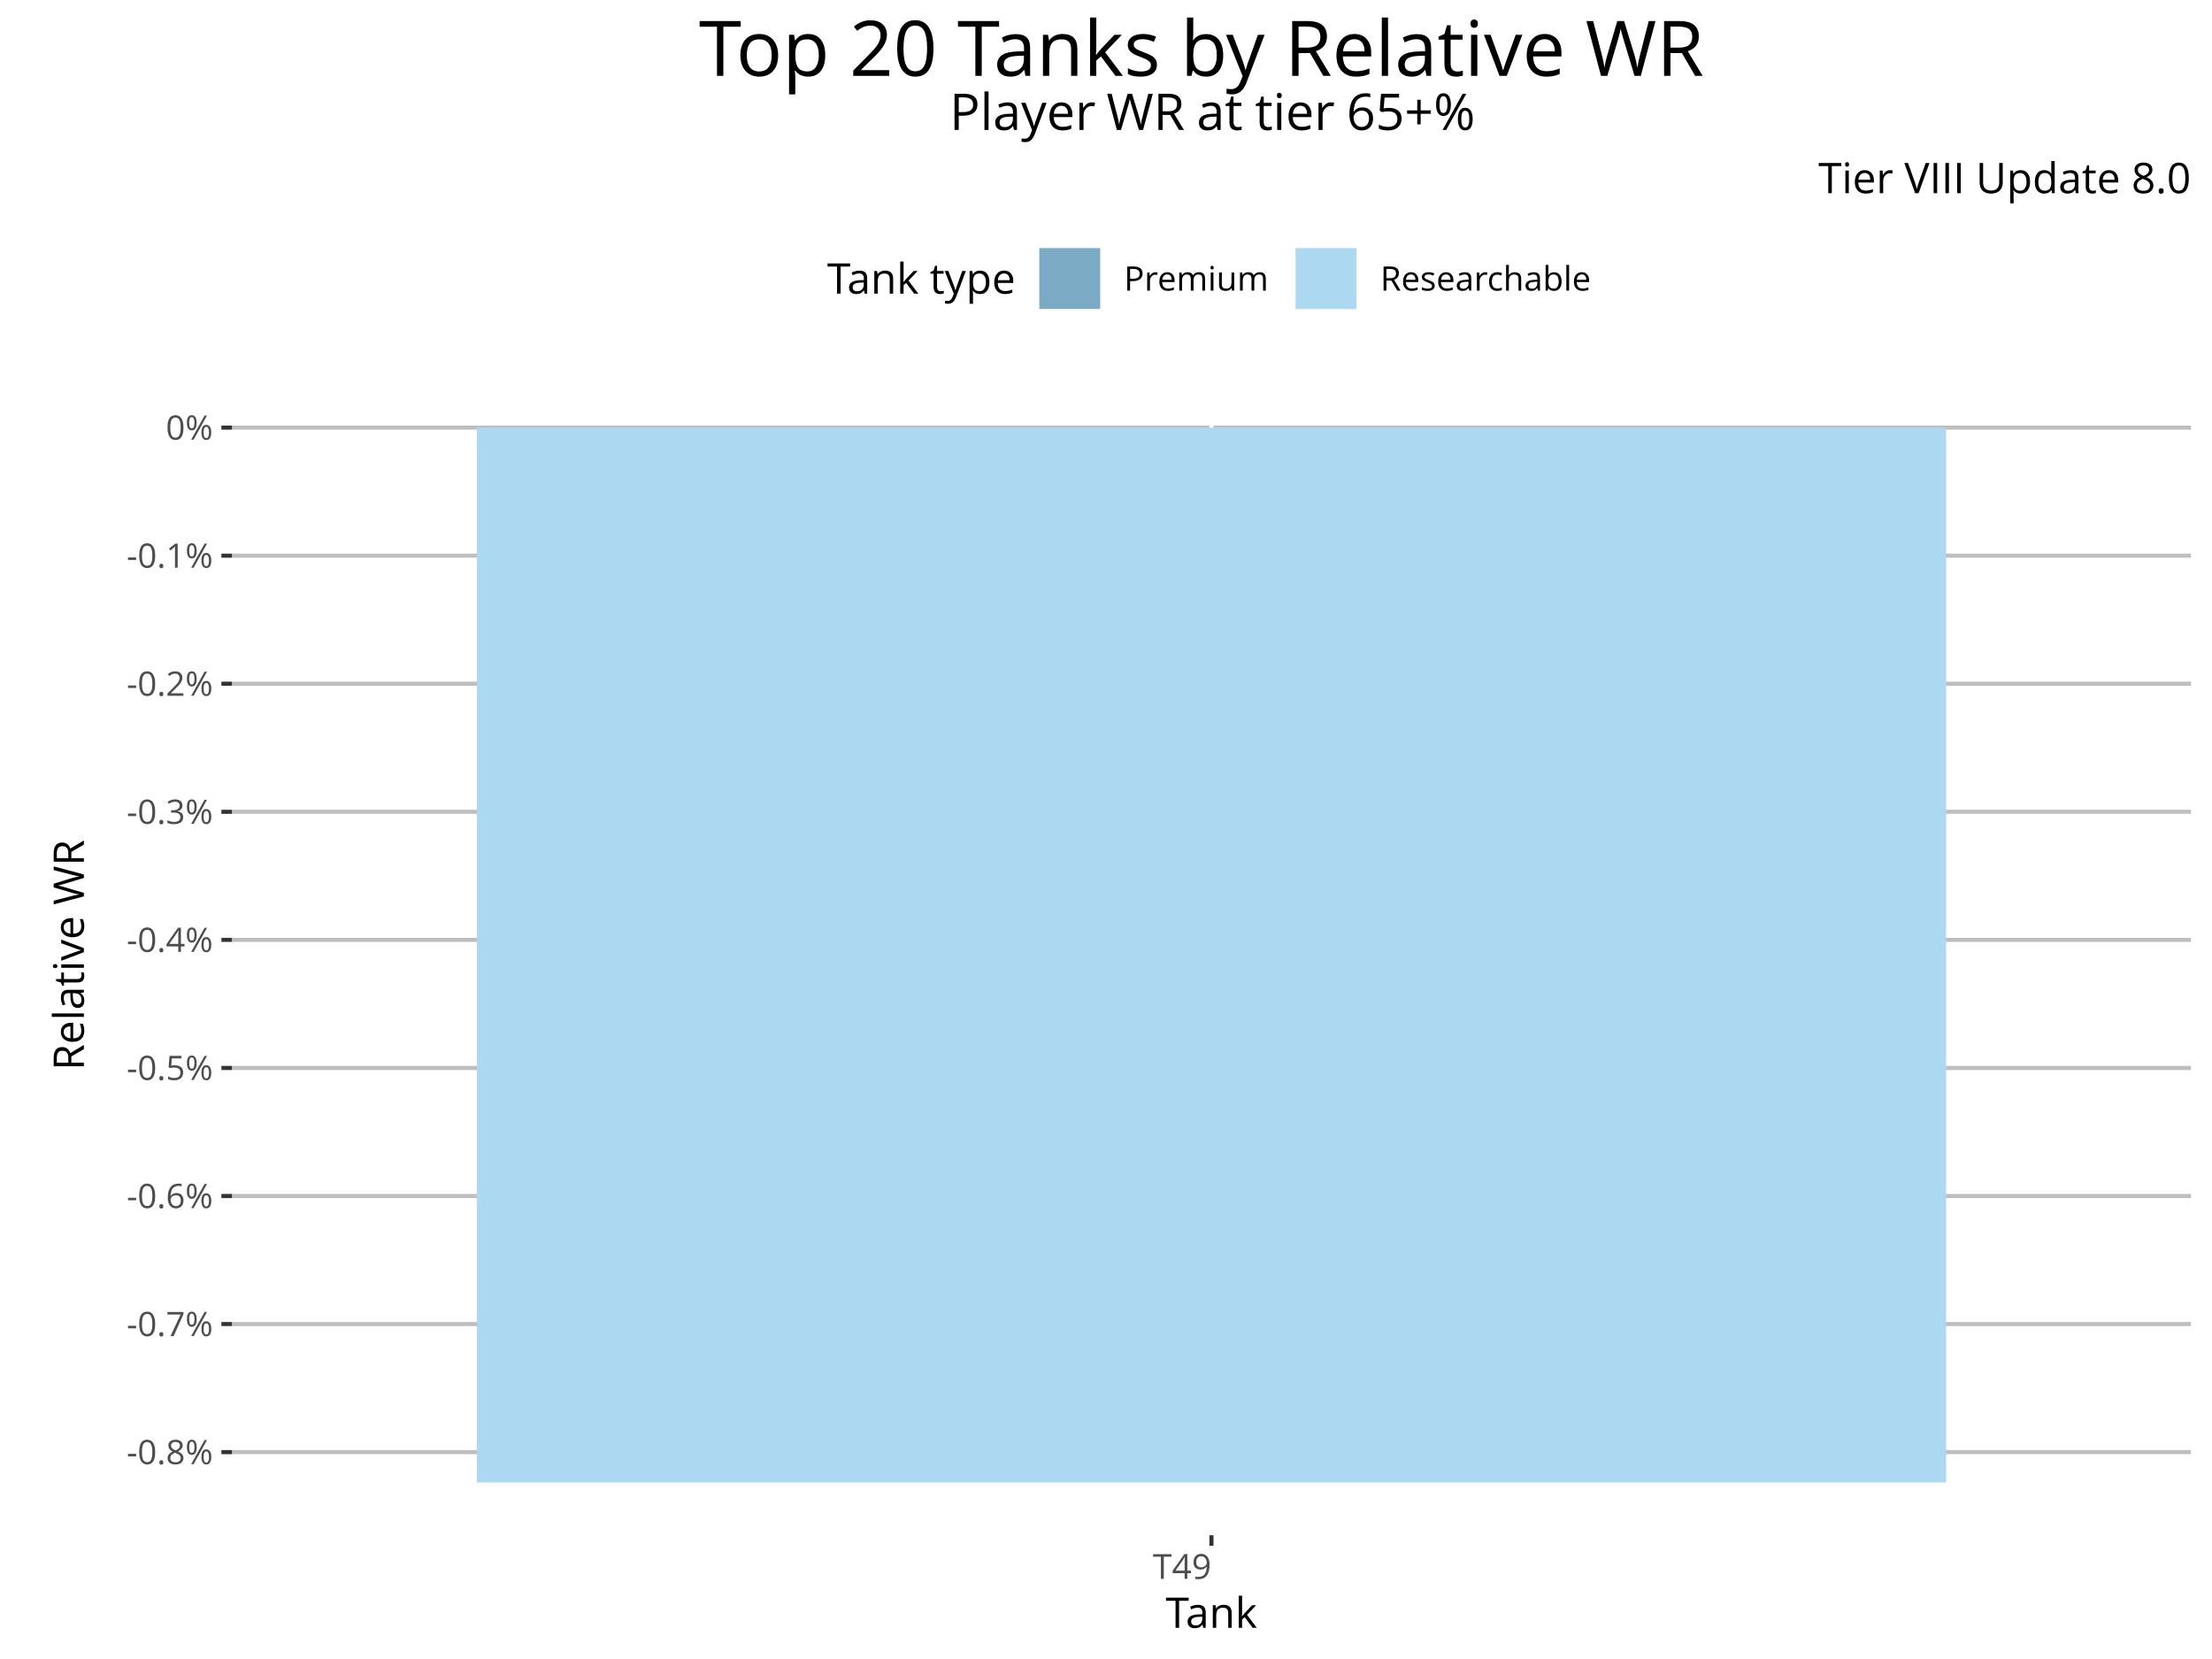
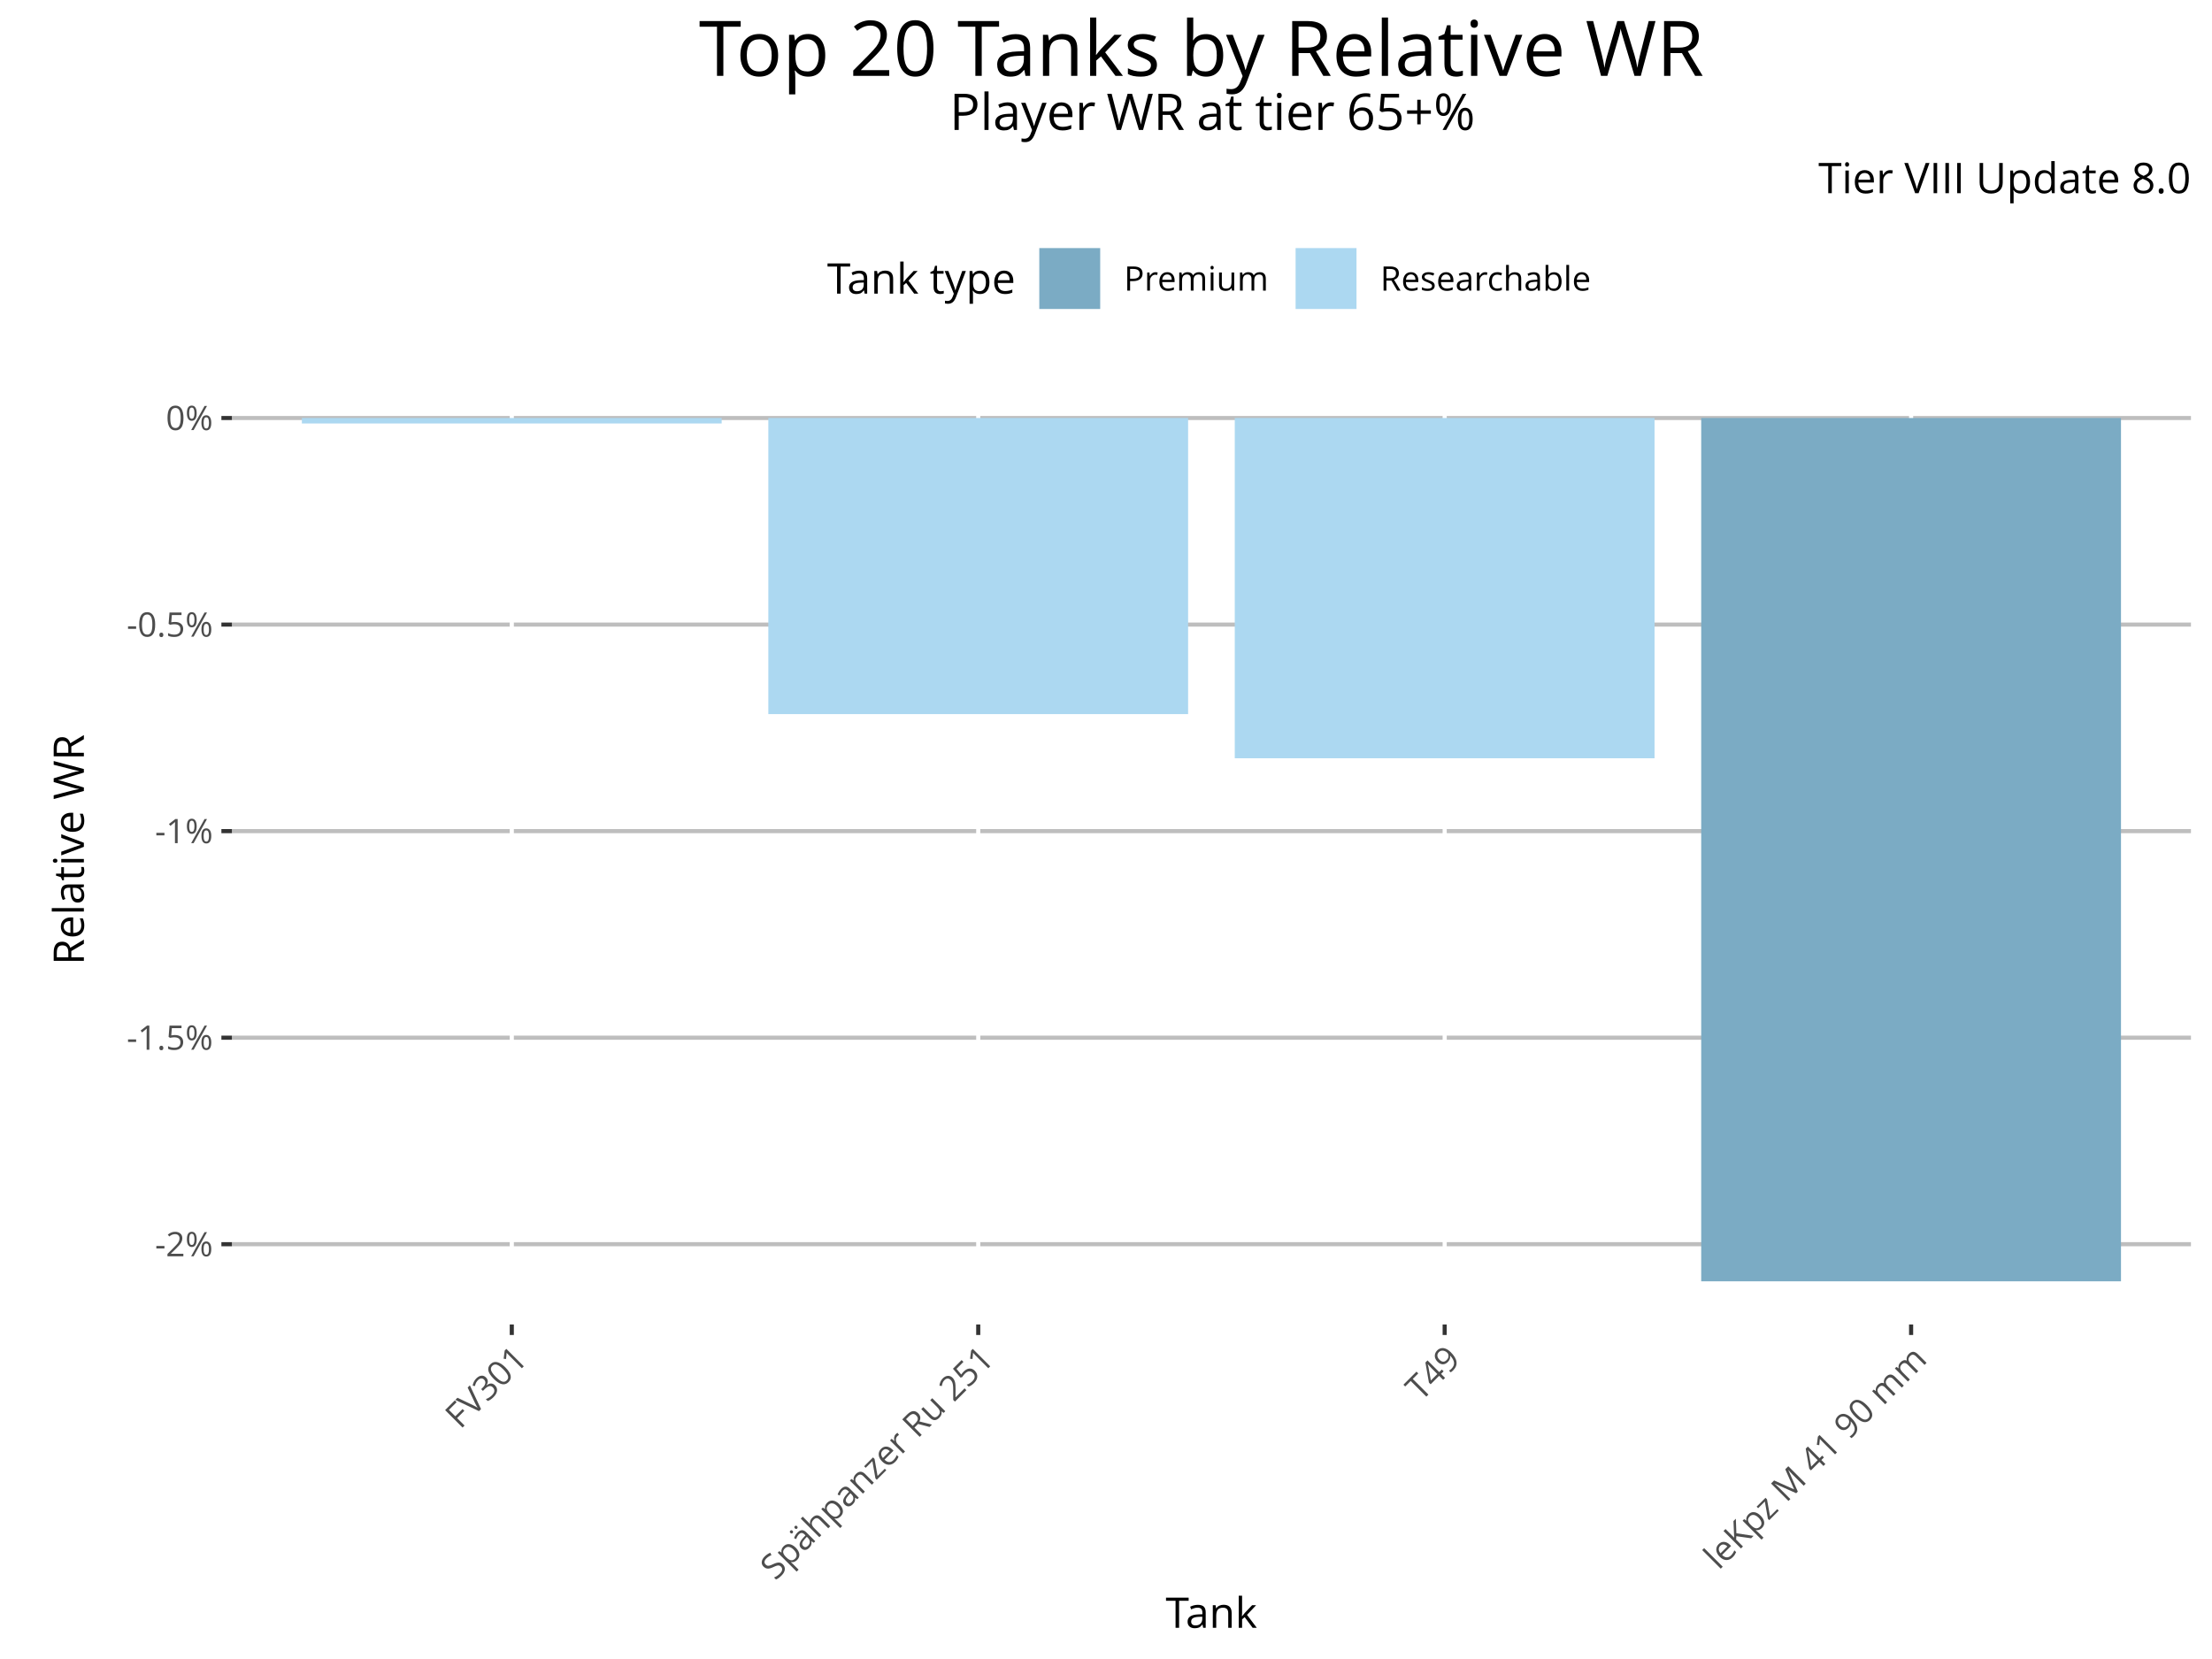
<svg xmlns="http://www.w3.org/2000/svg" class="svglite" width="576.00pt" height="432.00pt" viewBox="0 0 576.00 432.00">
  <defs>
    <style type="text/css">
    .svglite line, .svglite polyline, .svglite polygon, .svglite path, .svglite rect, .svglite circle {
      fill: none;
      stroke: #000000;
      stroke-linecap: round;
      stroke-linejoin: round;
      stroke-miterlimit: 10.00;
    }
  </style>
  </defs>
  <rect width="100%" height="100%" style="stroke: none; fill: #FFFFFF;" />
  <defs>
    <clipPath id="cpMC4wMHw1NzYuMDB8MC4wMHw0MzIuMDA=">
      <rect x="0.00" y="0.00" width="576.00" height="432.00" />
    </clipPath>
  </defs>
  <g clip-path="url(#cpMC4wMHw1NzYuMDB8MC4wMHw0MzIuMDA=)">
    <rect x="0.00" y="0" width="576.00" height="432.00" style="stroke-width: 1.07; stroke: #FFFFFF; fill: #FFFFFF;" />
  </g>
  <defs>
-     <clipPath id="cpNjAuMzl8NTcwLjUyfDk3LjYxfDM5OS43Nw==">
-       <rect x="60.39" y="97.61" width="510.13" height="302.16" />
+     <clipPath id="cpNjAuMzl8NTcwLjUyfDk3LjYxfDM0NC44OQ==">
+       <rect x="60.39" y="97.61" width="510.13" height="247.28" />
    </clipPath>
  </defs>
-   <g clip-path="url(#cpNjAuMzl8NTcwLjUyfDk3LjYxfDM5OS43Nw==)">
-     <rect x="60.39" y="97.61" width="510.13" height="302.16" style="stroke-width: 1.07; stroke: none;" />
-     <polyline points="60.39,394.81 570.52,394.81 " style="stroke-width: 0.53; stroke: #FFFFFF; stroke-linecap: butt;" />
-     <polyline points="60.39,361.46 570.52,361.46 " style="stroke-width: 0.53; stroke: #FFFFFF; stroke-linecap: butt;" />
-     <polyline points="60.39,328.11 570.52,328.11 " style="stroke-width: 0.53; stroke: #FFFFFF; stroke-linecap: butt;" />
-     <polyline points="60.39,294.76 570.52,294.76 " style="stroke-width: 0.53; stroke: #FFFFFF; stroke-linecap: butt;" />
-     <polyline points="60.39,261.41 570.52,261.41 " style="stroke-width: 0.53; stroke: #FFFFFF; stroke-linecap: butt;" />
-     <polyline points="60.39,228.07 570.52,228.07 " style="stroke-width: 0.53; stroke: #FFFFFF; stroke-linecap: butt;" />
-     <polyline points="60.39,194.72 570.52,194.72 " style="stroke-width: 0.53; stroke: #FFFFFF; stroke-linecap: butt;" />
-     <polyline points="60.39,161.37 570.52,161.37 " style="stroke-width: 0.53; stroke: #FFFFFF; stroke-linecap: butt;" />
-     <polyline points="60.39,128.02 570.52,128.02 " style="stroke-width: 0.53; stroke: #FFFFFF; stroke-linecap: butt;" />
-     <polyline points="60.39,378.13 570.52,378.13 " style="stroke-width: 1.07; stroke: #BEBEBE; stroke-linecap: butt;" />
-     <polyline points="60.39,344.78 570.52,344.78 " style="stroke-width: 1.07; stroke: #BEBEBE; stroke-linecap: butt;" />
-     <polyline points="60.39,311.44 570.52,311.44 " style="stroke-width: 1.07; stroke: #BEBEBE; stroke-linecap: butt;" />
-     <polyline points="60.39,278.09 570.52,278.09 " style="stroke-width: 1.07; stroke: #BEBEBE; stroke-linecap: butt;" />
-     <polyline points="60.39,244.74 570.52,244.74 " style="stroke-width: 1.07; stroke: #BEBEBE; stroke-linecap: butt;" />
-     <polyline points="60.39,211.39 570.52,211.39 " style="stroke-width: 1.07; stroke: #BEBEBE; stroke-linecap: butt;" />
-     <polyline points="60.39,178.04 570.52,178.04 " style="stroke-width: 1.07; stroke: #BEBEBE; stroke-linecap: butt;" />
-     <polyline points="60.39,144.70 570.52,144.70 " style="stroke-width: 1.07; stroke: #BEBEBE; stroke-linecap: butt;" />
-     <polyline points="60.39,111.35 570.52,111.35 " style="stroke-width: 1.07; stroke: #BEBEBE; stroke-linecap: butt;" />
-     <polyline points="315.46,399.77 315.46,97.61 " style="stroke-width: 1.07; stroke: #FFFFFF; stroke-linecap: butt;" />
-     <rect x="124.16" y="111.35" width="382.60" height="274.69" style="stroke-width: 1.07; stroke: none; stroke-linecap: square; stroke-linejoin: miter; fill: #ACD8F1;" />
+   <g clip-path="url(#cpNjAuMzl8NTcwLjUyfDk3LjYxfDM0NC44OQ==)">
+     <rect x="60.39" y="97.61" width="510.13" height="247.28" style="stroke-width: 1.07; stroke: none;" />
+     <polyline points="60.39,297.10 570.52,297.10 " style="stroke-width: 0.53; stroke: #FFFFFF; stroke-linecap: butt;" />
+     <polyline points="60.39,243.31 570.52,243.31 " style="stroke-width: 0.53; stroke: #FFFFFF; stroke-linecap: butt;" />
+     <polyline points="60.39,189.53 570.52,189.53 " style="stroke-width: 0.53; stroke: #FFFFFF; stroke-linecap: butt;" />
+     <polyline points="60.39,135.75 570.52,135.75 " style="stroke-width: 0.53; stroke: #FFFFFF; stroke-linecap: butt;" />
+     <polyline points="60.39,323.99 570.52,323.99 " style="stroke-width: 1.07; stroke: #BEBEBE; stroke-linecap: butt;" />
+     <polyline points="60.39,270.21 570.52,270.21 " style="stroke-width: 1.07; stroke: #BEBEBE; stroke-linecap: butt;" />
+     <polyline points="60.39,216.42 570.52,216.42 " style="stroke-width: 1.07; stroke: #BEBEBE; stroke-linecap: butt;" />
+     <polyline points="60.39,162.64 570.52,162.64 " style="stroke-width: 1.07; stroke: #BEBEBE; stroke-linecap: butt;" />
+     <polyline points="60.39,108.85 570.52,108.85 " style="stroke-width: 1.07; stroke: #BEBEBE; stroke-linecap: butt;" />
+     <polyline points="133.27,344.89 133.27,97.61 " style="stroke-width: 1.07; stroke: #FFFFFF; stroke-linecap: butt;" />
+     <polyline points="254.73,344.89 254.73,97.61 " style="stroke-width: 1.07; stroke: #FFFFFF; stroke-linecap: butt;" />
+     <polyline points="376.19,344.89 376.19,97.61 " style="stroke-width: 1.07; stroke: #FFFFFF; stroke-linecap: butt;" />
+     <polyline points="497.65,344.89 497.65,97.61 " style="stroke-width: 1.07; stroke: #FFFFFF; stroke-linecap: butt;" />
+     <rect x="78.61" y="108.85" width="109.31" height="1.42" style="stroke-width: 1.07; stroke: none; stroke-linecap: square; stroke-linejoin: miter; fill: #ACD8F1;" />
+     <rect x="200.07" y="108.85" width="109.31" height="77.10" style="stroke-width: 1.07; stroke: none; stroke-linecap: square; stroke-linejoin: miter; fill: #ACD8F1;" />
+     <rect x="321.53" y="108.85" width="109.31" height="88.60" style="stroke-width: 1.07; stroke: none; stroke-linecap: square; stroke-linejoin: miter; fill: #ACD8F1;" />
+     <rect x="442.99" y="108.85" width="109.31" height="224.80" style="stroke-width: 1.07; stroke: none; stroke-linecap: square; stroke-linejoin: miter; fill: #7BABC4;" />
  </g>
  <g clip-path="url(#cpMC4wMHw1NzYuMDB8MC4wMHw0MzIuMDA=)">
-     <text x="55.46" y="381.27" text-anchor="end" style="font-size: 8.80px; fill: #4D4D4D; font-family: Open Sans;" textLength="22.48px" lengthAdjust="spacingAndGlyphs">-0.8%</text>
-     <text x="55.46" y="347.92" text-anchor="end" style="font-size: 8.80px; fill: #4D4D4D; font-family: Open Sans;" textLength="22.48px" lengthAdjust="spacingAndGlyphs">-0.7%</text>
-     <text x="55.46" y="314.58" text-anchor="end" style="font-size: 8.80px; fill: #4D4D4D; font-family: Open Sans;" textLength="22.48px" lengthAdjust="spacingAndGlyphs">-0.6%</text>
-     <text x="55.46" y="281.23" text-anchor="end" style="font-size: 8.80px; fill: #4D4D4D; font-family: Open Sans;" textLength="22.48px" lengthAdjust="spacingAndGlyphs">-0.5%</text>
-     <text x="55.46" y="247.88" text-anchor="end" style="font-size: 8.80px; fill: #4D4D4D; font-family: Open Sans;" textLength="22.48px" lengthAdjust="spacingAndGlyphs">-0.4%</text>
-     <text x="55.46" y="214.53" text-anchor="end" style="font-size: 8.80px; fill: #4D4D4D; font-family: Open Sans;" textLength="22.48px" lengthAdjust="spacingAndGlyphs">-0.3%</text>
-     <text x="55.46" y="181.18" text-anchor="end" style="font-size: 8.80px; fill: #4D4D4D; font-family: Open Sans;" textLength="22.48px" lengthAdjust="spacingAndGlyphs">-0.2%</text>
-     <text x="55.46" y="147.84" text-anchor="end" style="font-size: 8.80px; fill: #4D4D4D; font-family: Open Sans;" textLength="22.48px" lengthAdjust="spacingAndGlyphs">-0.1%</text>
-     <text x="55.46" y="114.49" text-anchor="end" style="font-size: 8.80px; fill: #4D4D4D; font-family: Open Sans;" textLength="12.28px" lengthAdjust="spacingAndGlyphs">0%</text>
-     <polyline points="57.65,378.13 60.39,378.13 " style="stroke-width: 1.07; stroke: #333333; stroke-linecap: butt;" />
-     <polyline points="57.65,344.78 60.39,344.78 " style="stroke-width: 1.07; stroke: #333333; stroke-linecap: butt;" />
-     <polyline points="57.65,311.44 60.39,311.44 " style="stroke-width: 1.07; stroke: #333333; stroke-linecap: butt;" />
-     <polyline points="57.65,278.09 60.39,278.09 " style="stroke-width: 1.07; stroke: #333333; stroke-linecap: butt;" />
-     <polyline points="57.65,244.74 60.39,244.74 " style="stroke-width: 1.07; stroke: #333333; stroke-linecap: butt;" />
-     <polyline points="57.65,211.39 60.39,211.39 " style="stroke-width: 1.07; stroke: #333333; stroke-linecap: butt;" />
-     <polyline points="57.65,178.04 60.39,178.04 " style="stroke-width: 1.07; stroke: #333333; stroke-linecap: butt;" />
-     <polyline points="57.65,144.70 60.39,144.70 " style="stroke-width: 1.07; stroke: #333333; stroke-linecap: butt;" />
-     <polyline points="57.65,111.35 60.39,111.35 " style="stroke-width: 1.07; stroke: #333333; stroke-linecap: butt;" />
-     <polyline points="315.46,402.51 315.46,399.77 " style="stroke-width: 1.07; stroke: #333333; stroke-linecap: butt;" />
-     <text x="315.46" y="411.13" text-anchor="end" style="font-size: 9.00px; fill: #4D4D4D; font-family: Open Sans;" textLength="15.28px" lengthAdjust="spacingAndGlyphs">T49</text>
+     <text x="55.46" y="327.13" text-anchor="end" style="font-size: 8.80px; fill: #4D4D4D; font-family: Open Sans;" textLength="15.11px" lengthAdjust="spacingAndGlyphs">-2%</text>
+     <text x="55.46" y="273.35" text-anchor="end" style="font-size: 8.80px; fill: #4D4D4D; font-family: Open Sans;" textLength="22.48px" lengthAdjust="spacingAndGlyphs">-1.5%</text>
+     <text x="55.46" y="219.56" text-anchor="end" style="font-size: 8.80px; fill: #4D4D4D; font-family: Open Sans;" textLength="15.11px" lengthAdjust="spacingAndGlyphs">-1%</text>
+     <text x="55.46" y="165.78" text-anchor="end" style="font-size: 8.80px; fill: #4D4D4D; font-family: Open Sans;" textLength="22.48px" lengthAdjust="spacingAndGlyphs">-0.5%</text>
+     <text x="55.46" y="111.99" text-anchor="end" style="font-size: 8.80px; fill: #4D4D4D; font-family: Open Sans;" textLength="12.28px" lengthAdjust="spacingAndGlyphs">0%</text>
+     <polyline points="57.65,323.99 60.39,323.99 " style="stroke-width: 1.07; stroke: #333333; stroke-linecap: butt;" />
+     <polyline points="57.65,270.21 60.39,270.21 " style="stroke-width: 1.07; stroke: #333333; stroke-linecap: butt;" />
+     <polyline points="57.65,216.42 60.39,216.42 " style="stroke-width: 1.07; stroke: #333333; stroke-linecap: butt;" />
+     <polyline points="57.65,162.64 60.39,162.64 " style="stroke-width: 1.07; stroke: #333333; stroke-linecap: butt;" />
+     <polyline points="57.65,108.85 60.39,108.85 " style="stroke-width: 1.07; stroke: #333333; stroke-linecap: butt;" />
+     <polyline points="133.27,347.63 133.27,344.89 " style="stroke-width: 1.07; stroke: #333333; stroke-linecap: butt;" />
+     <polyline points="254.73,347.63 254.73,344.89 " style="stroke-width: 1.07; stroke: #333333; stroke-linecap: butt;" />
+     <polyline points="376.19,347.63 376.19,344.89 " style="stroke-width: 1.07; stroke: #333333; stroke-linecap: butt;" />
+     <polyline points="497.65,347.63 497.65,344.89 " style="stroke-width: 1.07; stroke: #333333; stroke-linecap: butt;" />
+     <text transform="translate(137.81,354.37) rotate(-45)" text-anchor="end" style="font-size: 9.00px; fill: #4D4D4D; font-family: Open Sans;" textLength="25.44px" lengthAdjust="spacingAndGlyphs">FV301</text>
+     <text transform="translate(259.27,354.37) rotate(-45)" text-anchor="end" style="font-size: 9.00px; fill: #4D4D4D; font-family: Open Sans;" textLength="81.17px" lengthAdjust="spacingAndGlyphs">Spähpanzer Ru 251</text>
+     <text transform="translate(380.73,354.37) rotate(-45)" text-anchor="end" style="font-size: 9.00px; fill: #4D4D4D; font-family: Open Sans;" textLength="15.28px" lengthAdjust="spacingAndGlyphs">T49</text>
+     <text transform="translate(502.19,354.37) rotate(-45)" text-anchor="end" style="font-size: 9.00px; fill: #4D4D4D; font-family: Open Sans;" textLength="77.31px" lengthAdjust="spacingAndGlyphs">leKpz M 41 90 mm</text>
    <text x="315.46" y="423.88" text-anchor="middle" style="font-size: 11.00px; font-family: Open Sans;" textLength="23.85px" lengthAdjust="spacingAndGlyphs">Tank</text>
-     <text transform="translate(21.84,248.69) rotate(-90)" text-anchor="middle" style="font-size: 11.00px; font-family: Open Sans;" textLength="60.07px" lengthAdjust="spacingAndGlyphs">Relative WR</text>
+     <text transform="translate(21.84,221.25) rotate(-90)" text-anchor="middle" style="font-size: 11.00px; font-family: Open Sans;" textLength="60.07px" lengthAdjust="spacingAndGlyphs">Relative WR</text>
    <rect x="209.91" y="58.42" width="211.09" height="28.24" style="stroke-width: 1.07; stroke: none; fill: #FFFFFF;" />
    <text x="215.39" y="76.46" style="font-size: 11.00px; font-family: Open Sans;" textLength="49.05px" lengthAdjust="spacingAndGlyphs">Tank type</text>
    <rect x="269.92" y="63.90" width="17.28" height="17.28" style="stroke-width: 1.07; stroke: none;" />
    <rect x="270.63" y="64.60" width="15.86" height="15.86" style="stroke-width: 1.07; stroke: none; stroke-linecap: square; stroke-linejoin: miter; fill: #7BABC4;" />
    <rect x="336.66" y="63.90" width="17.28" height="17.28" style="stroke-width: 1.07; stroke: none;" />
    <rect x="337.37" y="64.60" width="15.86" height="15.86" style="stroke-width: 1.07; stroke: none; stroke-linecap: square; stroke-linejoin: miter; fill: #ACD8F1;" />
    <text x="292.68" y="75.67" style="font-size: 8.80px; font-family: Open Sans;" textLength="37.66px" lengthAdjust="spacingAndGlyphs">Premium</text>
    <text x="359.42" y="75.67" style="font-size: 8.80px; font-family: Open Sans;" textLength="54.87px" lengthAdjust="spacingAndGlyphs">Researchable</text>
    <text x="570.52" y="50.30" text-anchor="end" style="font-size: 11.00px; font-family: Open Sans;" textLength="97.02px" lengthAdjust="spacingAndGlyphs">Tier VIII Update 8.0</text>
    <text x="182.00" y="19.76" style="font-size: 20.00px; font-family: Open Sans;" textLength="34.01px" lengthAdjust="spacingAndGlyphs">Top</text>
    <text x="221.20" y="19.76" style="font-size: 20.00px; font-family: Open Sans;" textLength="22.87px" lengthAdjust="spacingAndGlyphs">20</text>
    <text x="249.28" y="19.76" style="font-size: 20.00px; font-family: Open Sans;" textLength="52.91px" lengthAdjust="spacingAndGlyphs">Tanks</text>
    <text x="307.38" y="19.76" style="font-size: 20.00px; font-family: Open Sans;" textLength="21.93px" lengthAdjust="spacingAndGlyphs">by</text>
    <text x="334.52" y="19.76" style="font-size: 20.00px; font-family: Open Sans;" textLength="73.14px" lengthAdjust="spacingAndGlyphs">Relative</text>
    <text x="412.84" y="19.76" style="font-size: 20.00px; font-family: Open Sans;" textLength="30.88px" lengthAdjust="spacingAndGlyphs">WR</text>
    <text x="247.26" y="33.84" style="font-size: 13.20px; font-family: Open Sans;" textLength="38.04px" lengthAdjust="spacingAndGlyphs">Player</text>
    <text x="288.14" y="33.84" style="font-size: 13.20px; font-family: Open Sans;" textLength="20.36px" lengthAdjust="spacingAndGlyphs">WR</text>
    <text x="311.59" y="33.84" style="font-size: 13.20px; font-family: Open Sans;" textLength="12.00px" lengthAdjust="spacingAndGlyphs">at</text>
    <text x="326.79" y="33.84" style="font-size: 13.20px; font-family: Open Sans;" textLength="20.78px" lengthAdjust="spacingAndGlyphs">tier</text>
    <text x="350.64" y="33.84" style="font-size: 13.20px; font-family: Open Sans;" textLength="33.49px" lengthAdjust="spacingAndGlyphs">65+%</text>
  </g>
</svg>
